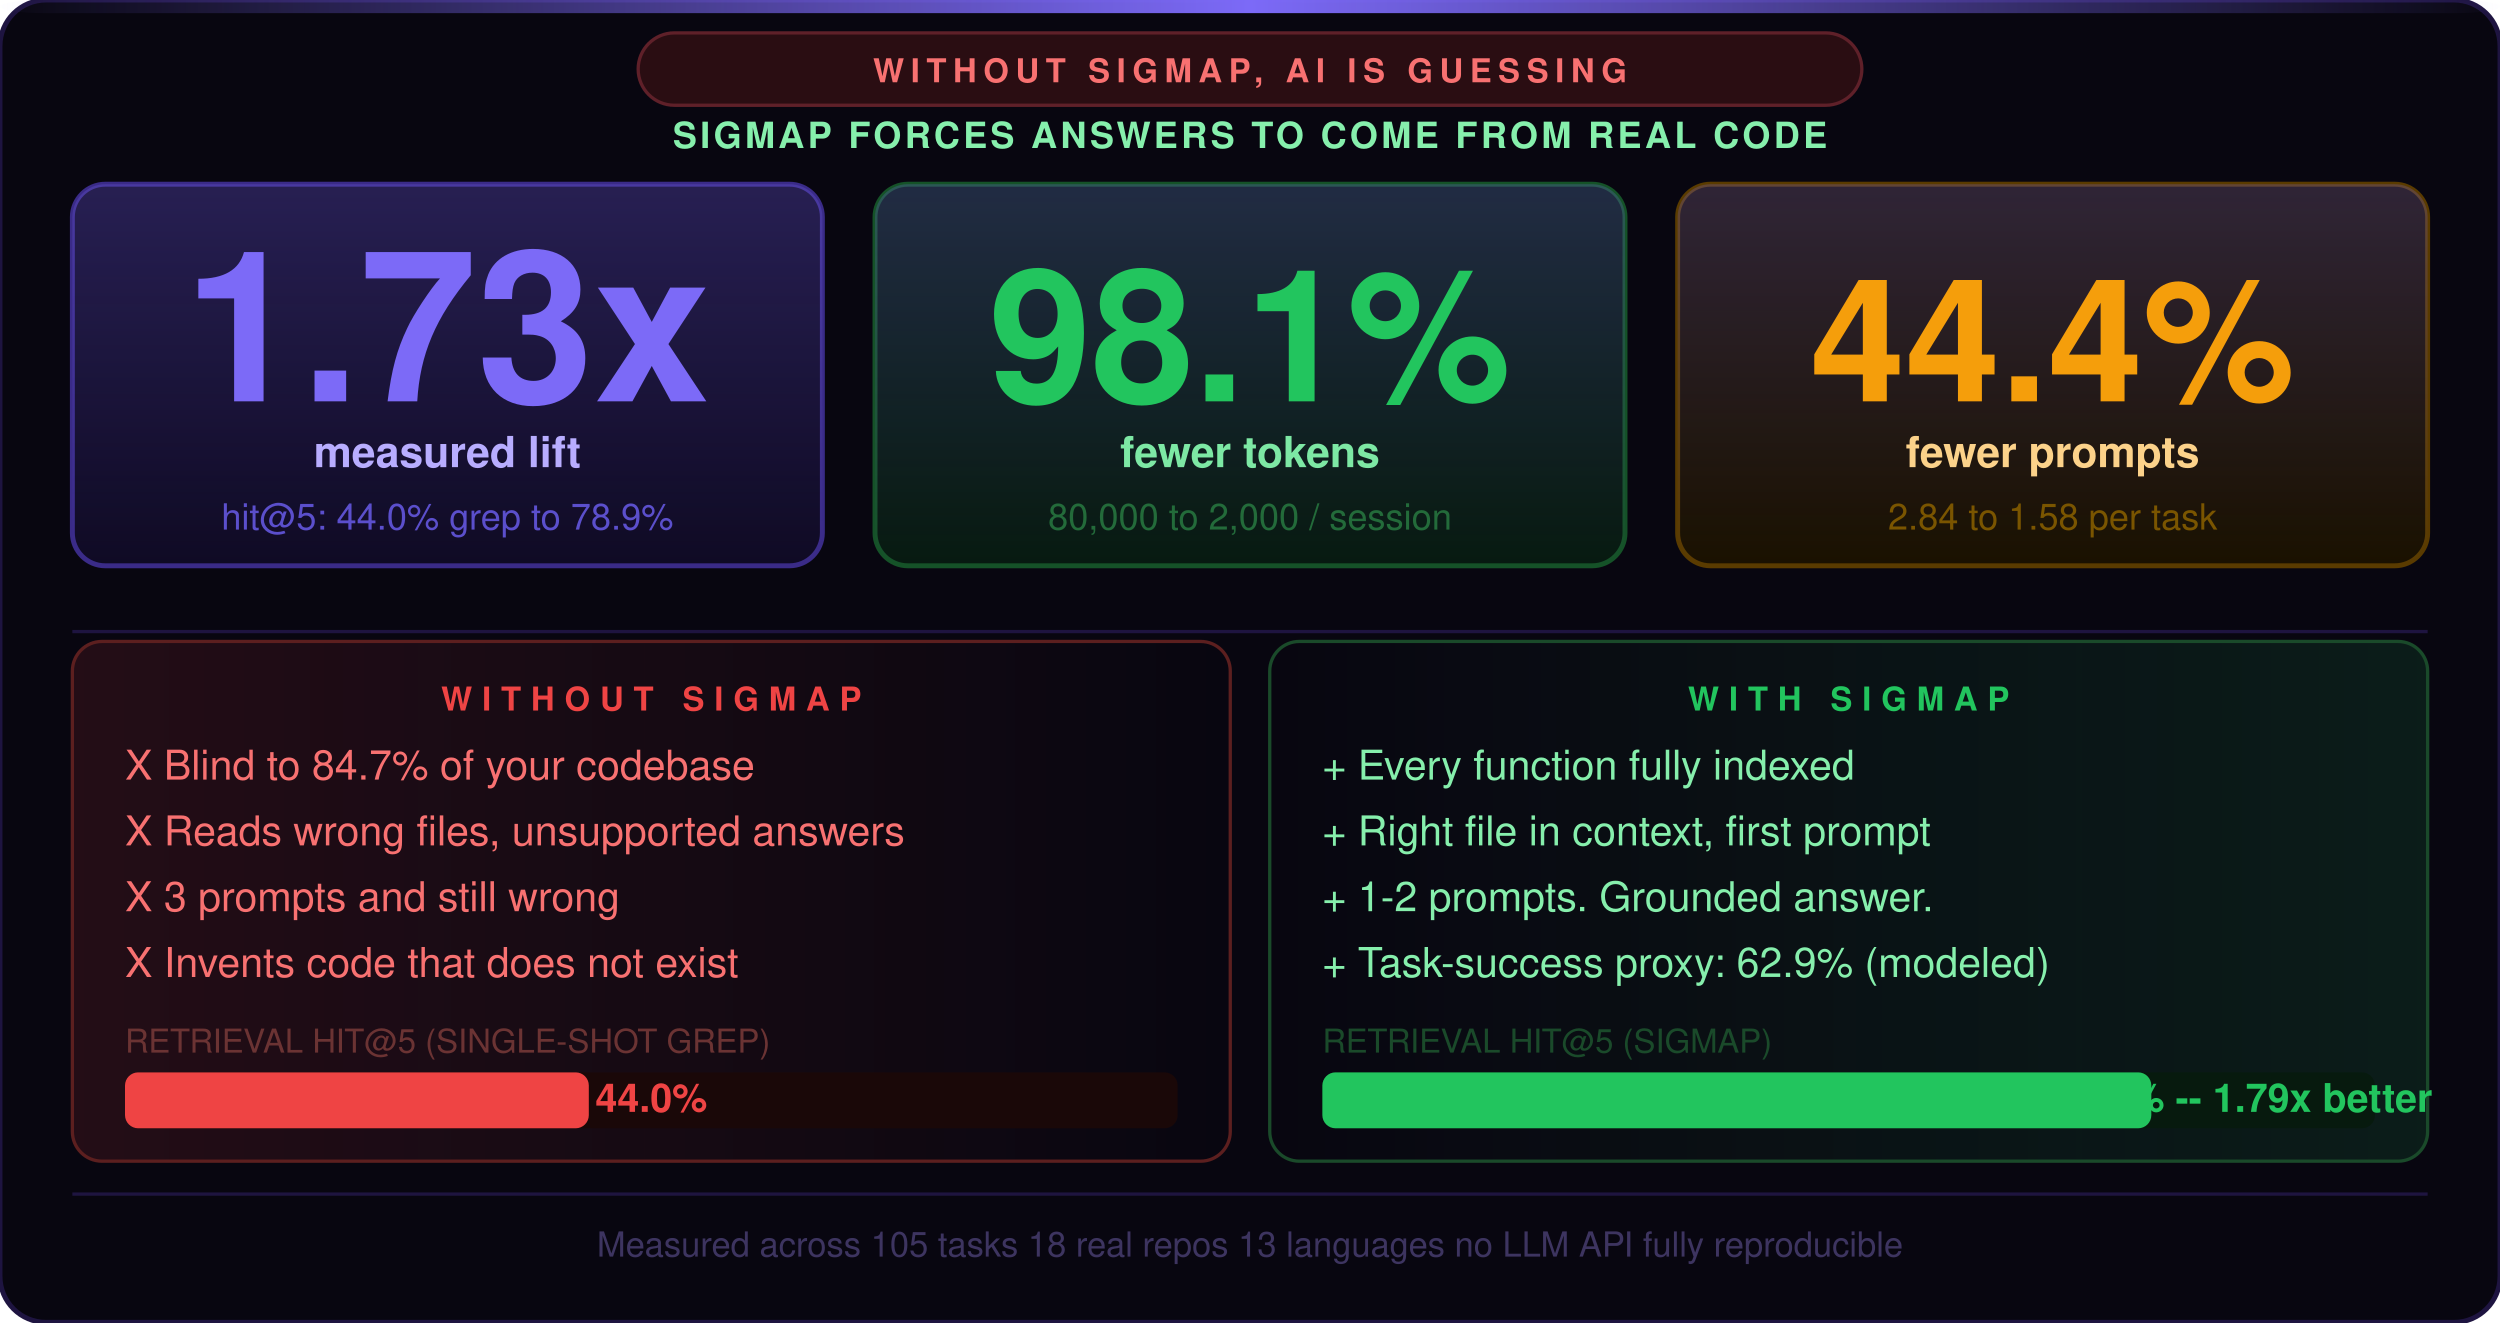
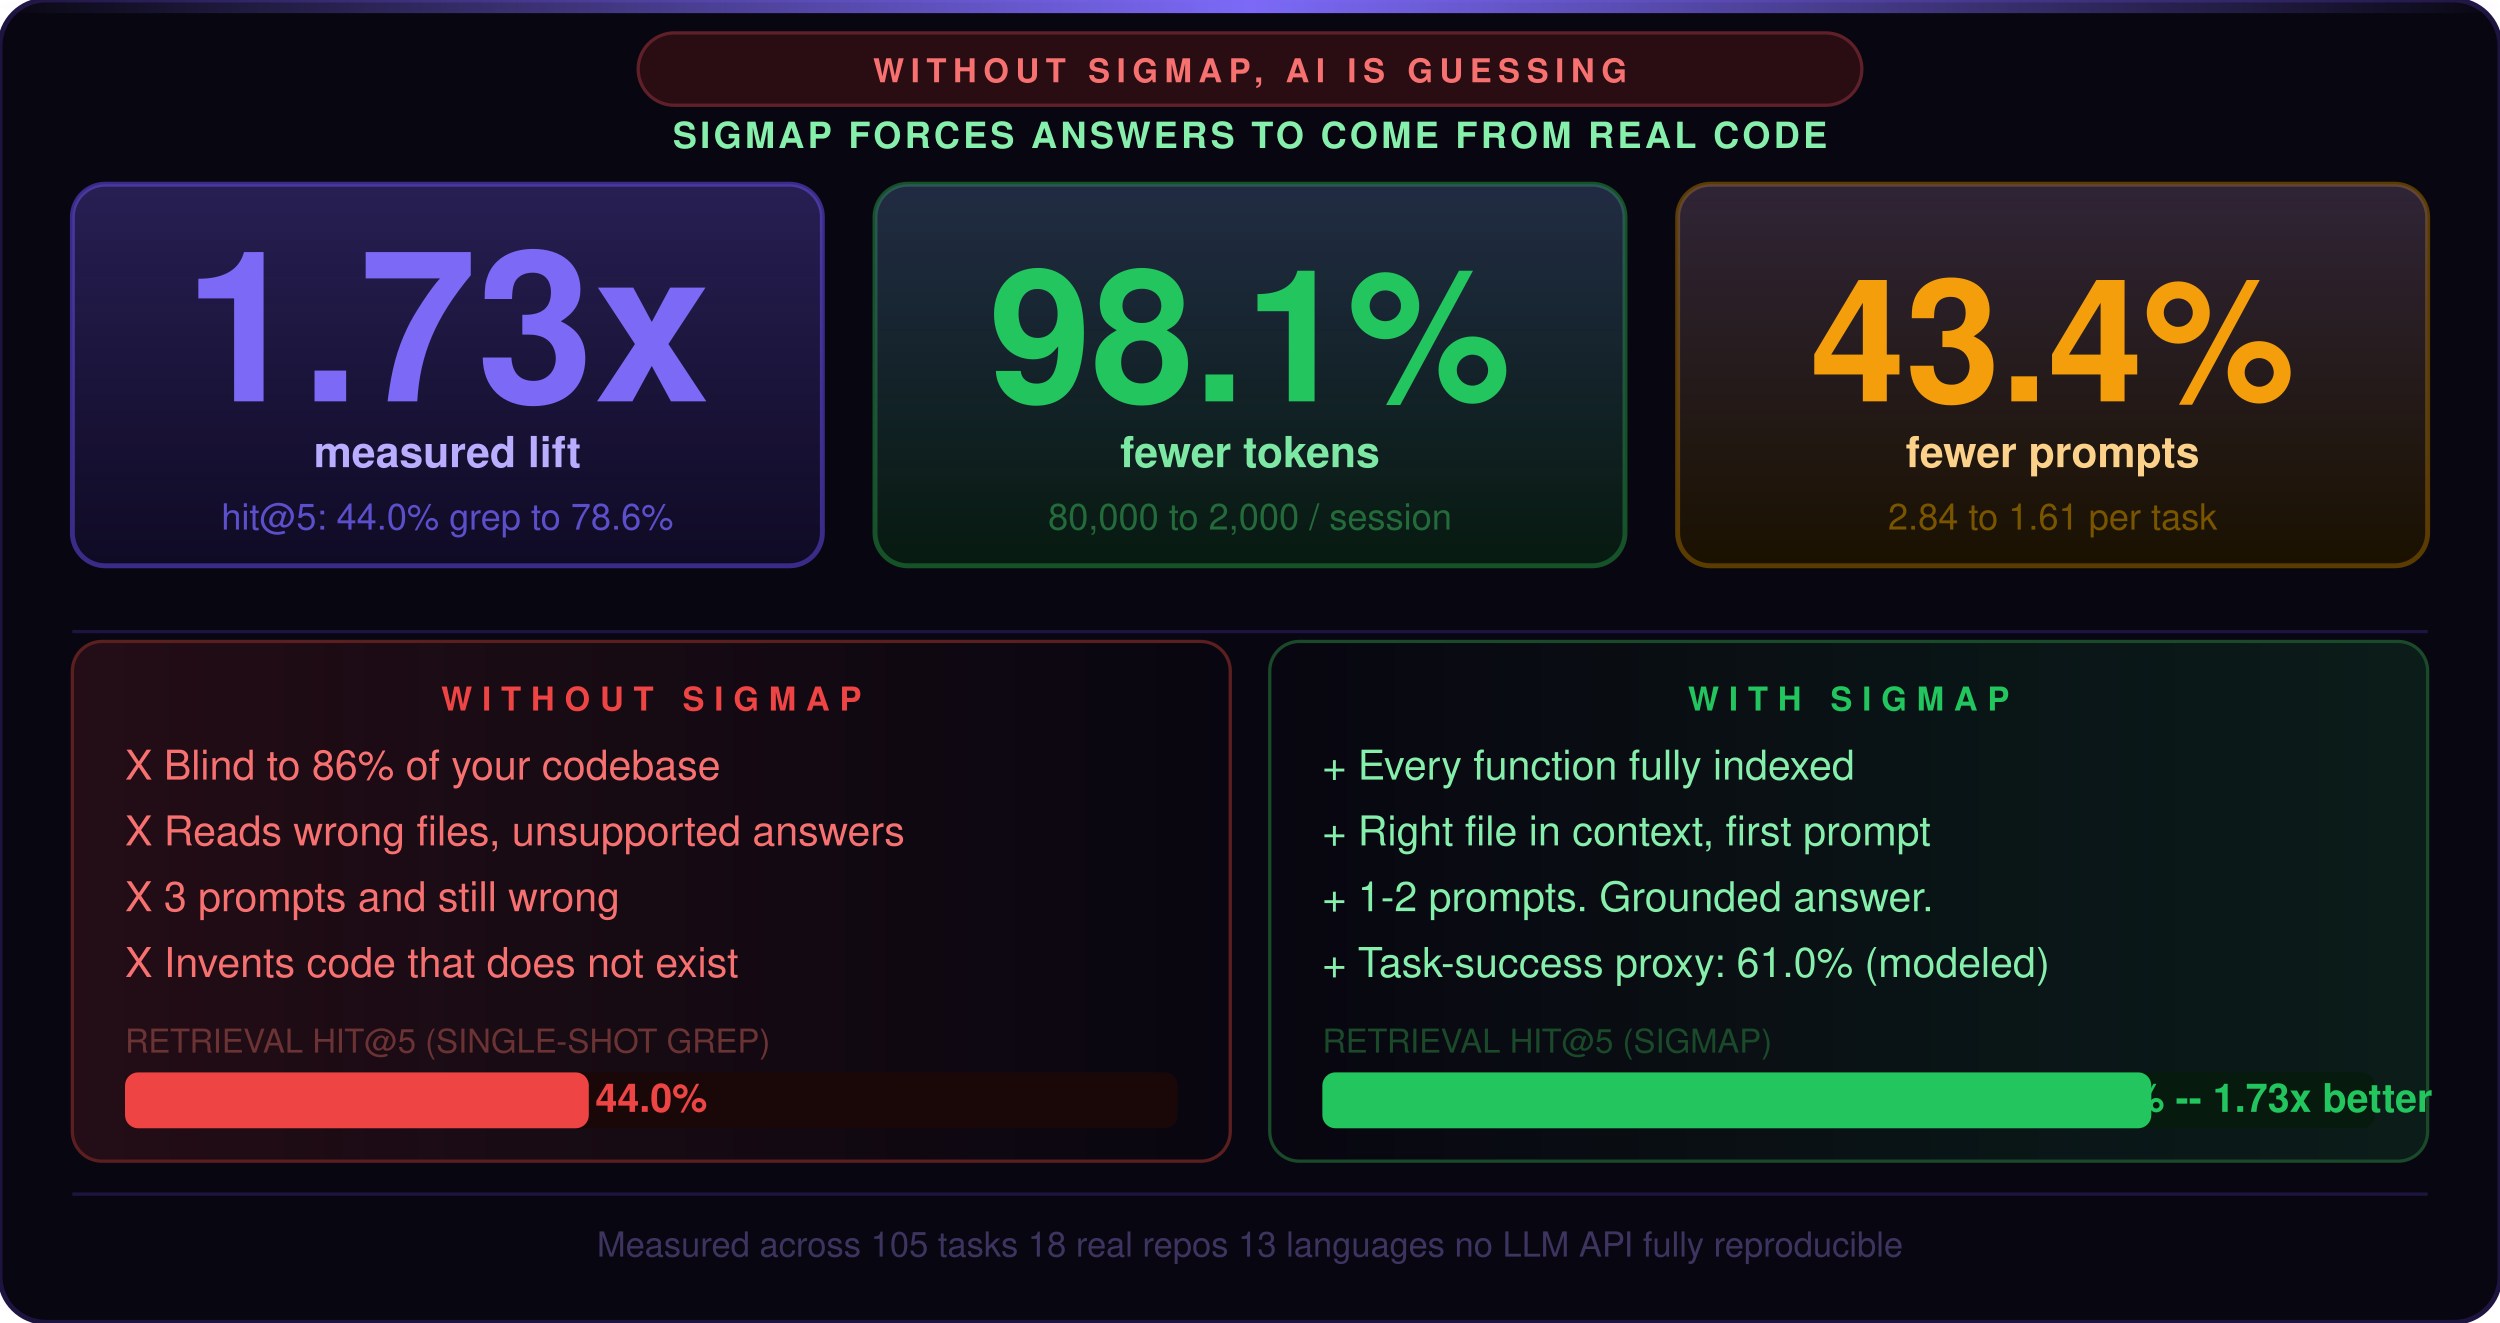
<svg xmlns="http://www.w3.org/2000/svg" viewBox="0 0 760 402" width="760" height="402" font-family="-apple-system,BlinkMacSystemFont,'Segoe UI',Helvetica,Arial,sans-serif">
  <rect width="760" height="402" fill="#080610" rx="14" />
  <rect width="760" height="402" fill="none" stroke="#1e1440" stroke-width="1.5" rx="14" />
  <defs>
    <linearGradient id="topglow" x1="0" x2="1" y1="0" y2="0">
      <stop offset="0%" stop-color="#7c6af7" stop-opacity="0" />
      <stop offset="50%" stop-color="#7c6af7" stop-opacity="1" />
      <stop offset="100%" stop-color="#7c6af7" stop-opacity="0" />
    </linearGradient>
    <linearGradient id="cardglow" x1="0" x2="0" y1="0" y2="1">
      <stop offset="0%" stop-color="#7c6af7" stop-opacity="0.22" />
      <stop offset="100%" stop-color="#7c6af7" stop-opacity="0" />
    </linearGradient>
    <linearGradient id="redglow" x1="0" x2="1" y1="0" y2="0">
      <stop offset="0%" stop-color="#ef4444" stop-opacity="0.12" />
      <stop offset="100%" stop-color="#ef4444" stop-opacity="0" />
    </linearGradient>
    <linearGradient id="greenglow" x1="0" x2="1" y1="0" y2="0">
      <stop offset="0%" stop-color="#22c55e" stop-opacity="0" />
      <stop offset="100%" stop-color="#22c55e" stop-opacity="0.12" />
    </linearGradient>
  </defs>
  <rect x="0" y="0" width="760" height="4" fill="url(#topglow)" rx="14" />
  <rect x="194" y="10" width="372" height="22" rx="11" fill="#2a0d12" stroke="#5f2029" stroke-width="1" />
  <text x="380" y="25" text-anchor="middle" font-size="10" font-weight="800" letter-spacing="2" fill="#f87171">WITHOUT SIGMAP, AI IS GUESSING</text>
  <text x="380" y="45" text-anchor="middle" font-size="11" font-weight="700" letter-spacing="1" fill="#86efac">SIGMAP FORCES ANSWERS TO COME FROM REAL CODE</text>
  <rect x="22" y="56" width="228" height="116" rx="10" fill="#0f0a24" stroke="#3a2b88" stroke-width="1.5" />
  <rect x="22" y="56" width="228" height="116" rx="10" fill="url(#cardglow)" />
  <text x="136" y="122" text-anchor="middle" font-size="64" font-weight="900" fill="#7c6af7">1.73x</text>
  <text x="136" y="142" text-anchor="middle" font-size="13" font-weight="700" fill="#b8adff">measured lift</text>
-   <text x="136" y="161" text-anchor="middle" font-size="11" fill="#5b4fcc">hit@5: 44.0% grep to 78.9%</text>
+   <text x="136" y="161" text-anchor="middle" font-size="11" fill="#5b4fcc">hit@5: 44.0% grep to 78.6%</text>
  <rect x="266" y="56" width="228" height="116" rx="10" fill="#071a10" stroke="#155228" stroke-width="1.5" />
  <rect x="266" y="56" width="228" height="116" rx="10" fill="url(#cardglow)" />
  <text x="380" y="122" text-anchor="middle" font-size="56" font-weight="900" fill="#22c55e">98.1%</text>
  <text x="380" y="142" text-anchor="middle" font-size="13" font-weight="700" fill="#7de8a4">fewer tokens</text>
  <text x="380" y="161" text-anchor="middle" font-size="11" fill="#236b3a">80,000 to 2,000 / session</text>
  <rect x="510" y="56" width="228" height="116" rx="10" fill="#1a1100" stroke="#5a3b00" stroke-width="1.5" />
  <rect x="510" y="56" width="228" height="116" rx="10" fill="url(#cardglow)" />
-   <text x="624" y="122" text-anchor="middle" font-size="52" font-weight="900" fill="#f59e0b">44.4%</text>
+   <text x="624" y="122" text-anchor="middle" font-size="52" font-weight="900" fill="#f59e0b">43.4%</text>
  <text x="624" y="142" text-anchor="middle" font-size="13" font-weight="700" fill="#fcd28a">fewer prompts</text>
-   <text x="624" y="161" text-anchor="middle" font-size="11" fill="#7a5500">2.84 to 1.58 per task</text>
+   <text x="624" y="161" text-anchor="middle" font-size="11" fill="#7a5500">2.84 to 1.61 per task</text>
  <line x1="22" y1="192" x2="738" y2="192" stroke="#1e1440" stroke-width="1" />
  <rect x="22" y="195" width="352" height="158" rx="9" fill="url(#redglow)" />
  <rect x="22" y="195" width="352" height="158" rx="9" fill="none" stroke="#5c1f1f" stroke-width="1" />
  <text x="198" y="216" text-anchor="middle" font-size="10" font-weight="800" letter-spacing="3" fill="#ef4444">WITHOUT SIGMAP</text>
-   <text x="38" y="237" font-size="12.5" fill="#f87171">X  Blind to 84.7% of your codebase</text>
+   <text x="38" y="237" font-size="12.5" fill="#f87171">X  Blind to 86% of your codebase</text>
  <text x="38" y="257" font-size="12.5" fill="#f87171">X  Reads wrong files, unsupported answers</text>
  <text x="38" y="277" font-size="12.5" fill="#f87171">X  3 prompts and still wrong</text>
  <text x="38" y="297" font-size="12.5" fill="#f87171">X  Invents code that does not exist</text>
  <text x="38" y="320" font-size="10" fill="#6b3333">RETRIEVAL HIT@5 (SINGLE-SHOT GREP)</text>
  <rect x="38" y="326" width="320" height="17" fill="#1a0808" rx="4" />
  <rect x="38" y="326" width="141" height="17" fill="#ef4444" rx="4" />
  <text x="181" y="338" font-size="12" font-weight="800" fill="#ef4444">44.0%</text>
  <rect x="386" y="195" width="352" height="158" rx="9" fill="url(#greenglow)" />
  <rect x="386" y="195" width="352" height="158" rx="9" fill="none" stroke="#1a4a2a" stroke-width="1" />
  <text x="562" y="216" text-anchor="middle" font-size="10" font-weight="800" letter-spacing="3" fill="#22c55e">WITH SIGMAP</text>
  <text x="402" y="237" font-size="12.5" fill="#86efac">+  Every function fully indexed</text>
  <text x="402" y="257" font-size="12.5" fill="#86efac">+  Right file in context, first prompt</text>
  <text x="402" y="277" font-size="12.5" fill="#86efac">+  1-2 prompts. Grounded answer.</text>
-   <text x="402" y="297" font-size="12.5" fill="#86efac">+  Task-success proxy: 62.9% (modeled)</text>
+   <text x="402" y="297" font-size="12.5" fill="#86efac">+  Task-success proxy: 61.0% (modeled)</text>
  <text x="402" y="320" font-size="10" fill="#1a4a2a">RETRIEVAL HIT@5 (SIGMAP)</text>
  <rect x="402" y="326" width="320" height="17" fill="#071a0e" rx="4" />
  <rect x="402" y="326" width="252" height="17" fill="#22c55e" rx="4" />
-   <text x="624" y="338" font-size="12" font-weight="800" fill="#22c55e">78.9% -- 1.79x better</text>
+   <text x="624" y="338" font-size="12" font-weight="800" fill="#22c55e">78.6% -- 1.73x better</text>
  <line x1="22" y1="363" x2="738" y2="363" stroke="#1e1440" stroke-width="1" />
  <text x="380" y="382" text-anchor="middle" font-size="10.5" fill="#3d3460">Measured across 105 tasks  18 real repos  13 languages  no LLM API  fully reproducible</text>
</svg>
